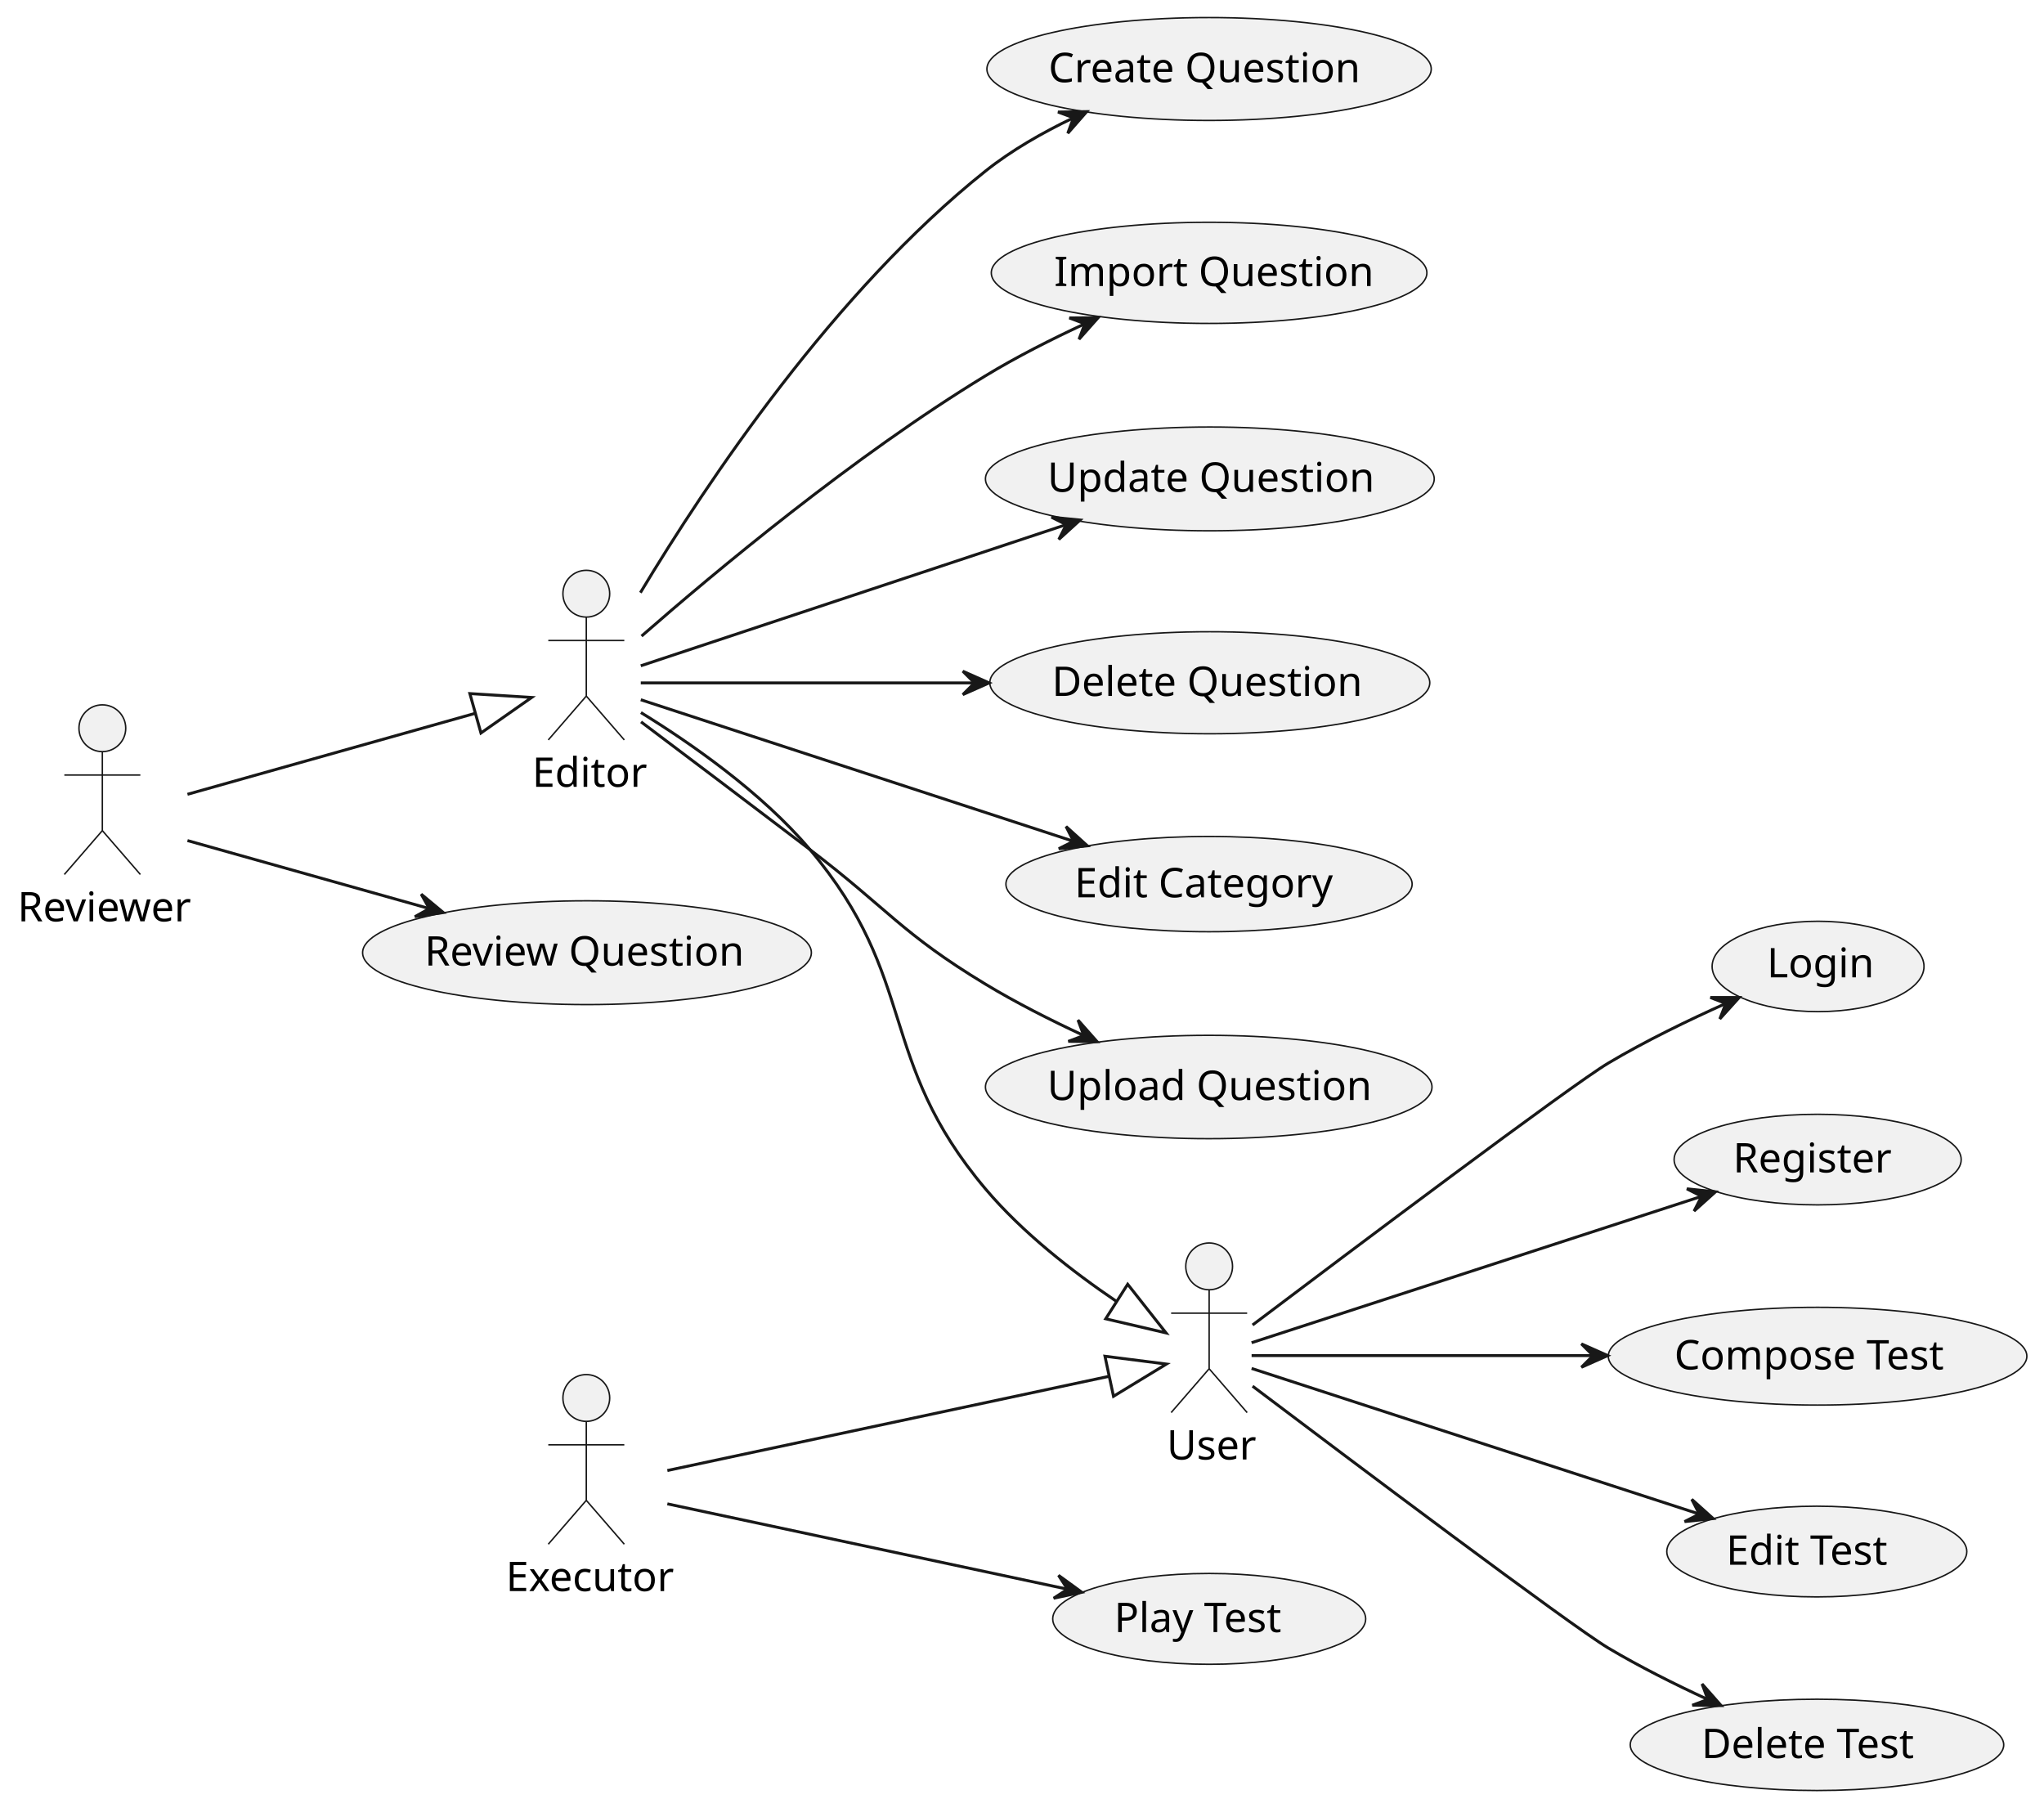
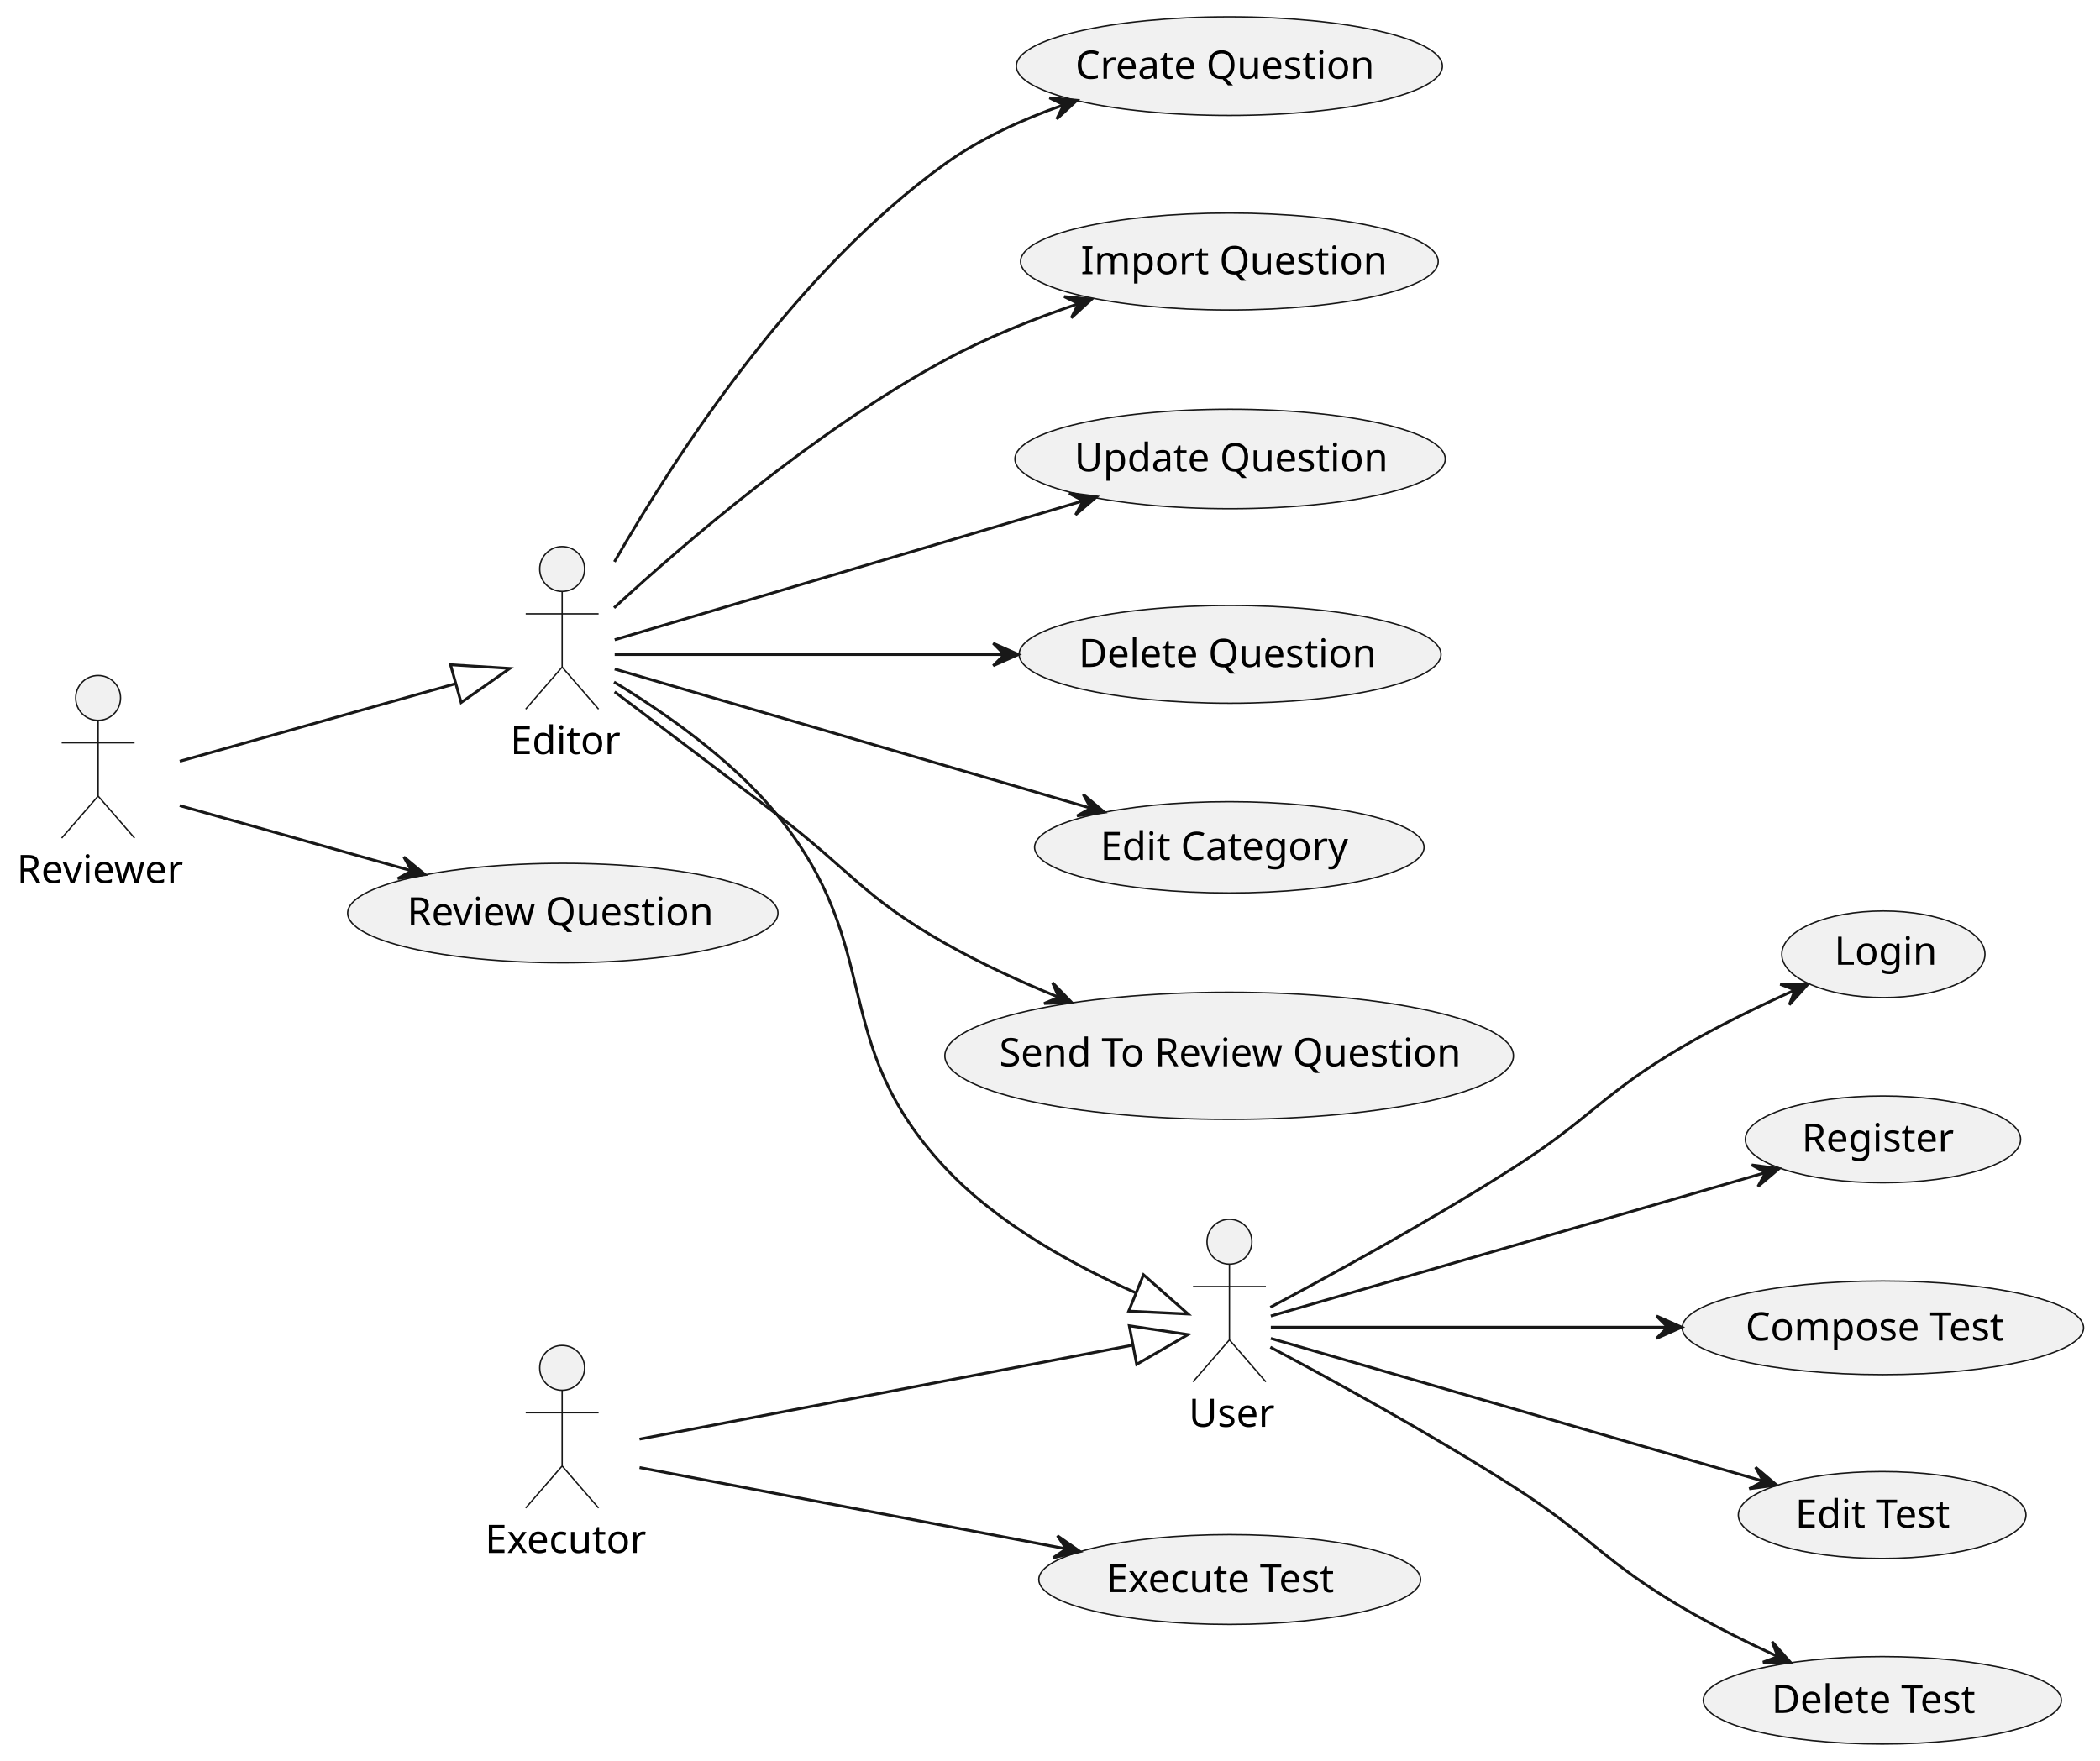
- <svg xmlns="http://www.w3.org/2000/svg" contentStyleType="text/css" height="618px" preserveAspectRatio="none" style="width:699px;height:618px;background:#FFFFFF;" version="1.1" viewBox="0 0 699 618" width="699px" zoomAndPan="magnify">
+ <svg xmlns="http://www.w3.org/2000/svg" contentStyleType="text/css" height="628px" preserveAspectRatio="none" style="width:749px;height:628px;background:#FFFFFF;" version="1.1" viewBox="0 0 749 628" width="749px" zoomAndPan="magnify">
  <defs />
  <g>
    <g id="elem_User">
-       <ellipse cx="413.5" cy="433" fill="#F1F1F1" rx="8" ry="8" style="stroke:#181818;stroke-width:0.5;" />
-       <path d="M413.5,441 L413.5,468 M400.5,449 L426.5,449 M413.5,468 L400.5,483 M413.5,468 L426.5,483 " fill="none" style="stroke:#181818;stroke-width:0.5;" />
-       <text fill="#000000" font-family="sans-serif" font-size="14" lengthAdjust="spacing" textLength="29" x="399" y="499.033">User</text>
+       <ellipse cx="438.5" cy="443" fill="#F1F1F1" rx="8" ry="8" style="stroke:#181818;stroke-width:0.5;" />
+       <path d="M438.5,451 L438.5,478 M425.5,459 L451.5,459 M438.5,478 L425.5,493 M438.5,478 L451.5,493 " fill="none" style="stroke:#181818;stroke-width:0.5;" />
+       <text fill="#000000" font-family="sans-serif" font-size="14" lengthAdjust="spacing" textLength="29" x="424" y="509.033">User</text>
    </g>
    <g id="elem_Editor">
      <ellipse cx="200.5" cy="203" fill="#F1F1F1" rx="8" ry="8" style="stroke:#181818;stroke-width:0.5;" />
      <path d="M200.5,211 L200.5,238 M187.5,219 L213.5,219 M200.5,238 L187.5,253 M200.5,238 L213.5,253 " fill="none" style="stroke:#181818;stroke-width:0.5;" />
      <text fill="#000000" font-family="sans-serif" font-size="14" lengthAdjust="spacing" textLength="37" x="182" y="269.033">Editor</text>
    </g>
    <g id="elem_Reviewer">
      <ellipse cx="35" cy="249" fill="#F1F1F1" rx="8" ry="8" style="stroke:#181818;stroke-width:0.5;" />
      <path d="M35,257 L35,284 M22,265 L48,265 M35,284 L22,299 M35,284 L48,299 " fill="none" style="stroke:#181818;stroke-width:0.5;" />
      <text fill="#000000" font-family="sans-serif" font-size="14" lengthAdjust="spacing" textLength="58" x="6" y="315.033">Reviewer</text>
    </g>
    <g id="elem_login">
-       <ellipse cx="621.734" cy="330.452" fill="#F1F1F1" rx="36.234" ry="15.452" style="stroke:#181818;stroke-width:0.5;" />
-       <text fill="#000000" font-family="sans-serif" font-size="14" lengthAdjust="spacing" textLength="35" x="604.234" y="334.18">Login</text>
+       <ellipse cx="671.734" cy="340.452" fill="#F1F1F1" rx="36.234" ry="15.452" style="stroke:#181818;stroke-width:0.5;" />
+       <text fill="#000000" font-family="sans-serif" font-size="14" lengthAdjust="spacing" textLength="35" x="654.234" y="344.18">Login</text>
    </g>
    <g id="elem_register">
-       <ellipse cx="621.593" cy="396.487" fill="#F1F1F1" rx="49.093" ry="15.487" style="stroke:#181818;stroke-width:0.5;" />
-       <text fill="#000000" font-family="sans-serif" font-size="14" lengthAdjust="spacing" textLength="53" x="592.638" y="400.881">Register</text>
+       <ellipse cx="671.593" cy="406.487" fill="#F1F1F1" rx="49.093" ry="15.487" style="stroke:#181818;stroke-width:0.5;" />
+       <text fill="#000000" font-family="sans-serif" font-size="14" lengthAdjust="spacing" textLength="53" x="642.638" y="410.881">Register</text>
    </g>
    <g id="elem_createQ">
-       <ellipse cx="413.476" cy="23.595" fill="#F1F1F1" rx="75.976" ry="17.595" style="stroke:#181818;stroke-width:0.5;" />
-       <text fill="#000000" font-family="sans-serif" font-size="14" lengthAdjust="spacing" textLength="104" x="358.547" y="28.096">Create Question</text>
+       <ellipse cx="438.476" cy="23.595" fill="#F1F1F1" rx="75.976" ry="17.595" style="stroke:#181818;stroke-width:0.5;" />
+       <text fill="#000000" font-family="sans-serif" font-size="14" lengthAdjust="spacing" textLength="104" x="383.547" y="28.096">Create Question</text>
    </g>
    <g id="elem_importQ">
-       <ellipse cx="413.481" cy="93.296" fill="#F1F1F1" rx="74.481" ry="17.296" style="stroke:#181818;stroke-width:0.5;" />
-       <text fill="#000000" font-family="sans-serif" font-size="14" lengthAdjust="spacing" textLength="100" x="360.481" y="97.813">Import Question</text>
+       <ellipse cx="438.481" cy="93.296" fill="#F1F1F1" rx="74.481" ry="17.296" style="stroke:#181818;stroke-width:0.5;" />
+       <text fill="#000000" font-family="sans-serif" font-size="14" lengthAdjust="spacing" textLength="100" x="385.481" y="97.813">Import Question</text>
    </g>
    <g id="elem_updateQ">
-       <ellipse cx="413.736" cy="163.747" fill="#F1F1F1" rx="76.736" ry="17.747" style="stroke:#181818;stroke-width:0.5;" />
-       <text fill="#000000" font-family="sans-serif" font-size="14" lengthAdjust="spacing" textLength="106" x="358.201" y="168.155">Update Question</text>
+       <ellipse cx="438.736" cy="163.747" fill="#F1F1F1" rx="76.736" ry="17.747" style="stroke:#181818;stroke-width:0.5;" />
+       <text fill="#000000" font-family="sans-serif" font-size="14" lengthAdjust="spacing" textLength="106" x="383.201" y="168.155">Update Question</text>
    </g>
    <g id="elem_deleteQ">
-       <ellipse cx="413.726" cy="233.445" fill="#F1F1F1" rx="75.226" ry="17.445" style="stroke:#181818;stroke-width:0.5;" />
-       <text fill="#000000" font-family="sans-serif" font-size="14" lengthAdjust="spacing" textLength="102" x="359.726" y="237.962">Delete Question</text>
+       <ellipse cx="438.726" cy="233.445" fill="#F1F1F1" rx="75.226" ry="17.445" style="stroke:#181818;stroke-width:0.5;" />
+       <text fill="#000000" font-family="sans-serif" font-size="14" lengthAdjust="spacing" textLength="102" x="384.726" y="237.962">Delete Question</text>
    </g>
    <g id="elem_composeT">
-       <ellipse cx="621.568" cy="463.714" fill="#F1F1F1" rx="71.568" ry="16.713" style="stroke:#181818;stroke-width:0.5;" />
-       <text fill="#000000" font-family="sans-serif" font-size="14" lengthAdjust="spacing" textLength="92" x="572.568" y="468.23">Compose Test</text>
+       <ellipse cx="671.568" cy="473.714" fill="#F1F1F1" rx="71.568" ry="16.713" style="stroke:#181818;stroke-width:0.5;" />
+       <text fill="#000000" font-family="sans-serif" font-size="14" lengthAdjust="spacing" textLength="92" x="622.568" y="478.23">Compose Test</text>
    </g>
    <g id="elem_editT">
-       <ellipse cx="621.303" cy="530.509" fill="#F1F1F1" rx="51.303" ry="15.509" style="stroke:#181818;stroke-width:0.5;" />
-       <text fill="#000000" font-family="sans-serif" font-size="14" lengthAdjust="spacing" textLength="56" x="590.303" y="535.025">Edit Test</text>
+       <ellipse cx="671.303" cy="540.509" fill="#F1F1F1" rx="51.303" ry="15.509" style="stroke:#181818;stroke-width:0.5;" />
+       <text fill="#000000" font-family="sans-serif" font-size="14" lengthAdjust="spacing" textLength="56" x="640.303" y="545.025">Edit Test</text>
    </g>
    <g id="elem_deleteT">
-       <ellipse cx="621.363" cy="596.609" fill="#F1F1F1" rx="63.863" ry="15.609" style="stroke:#181818;stroke-width:0.5;" />
-       <text fill="#000000" font-family="sans-serif" font-size="14" lengthAdjust="spacing" textLength="73" x="581.863" y="601.126">Delete Test</text>
+       <ellipse cx="671.363" cy="606.609" fill="#F1F1F1" rx="63.863" ry="15.609" style="stroke:#181818;stroke-width:0.5;" />
+       <text fill="#000000" font-family="sans-serif" font-size="14" lengthAdjust="spacing" textLength="73" x="631.863" y="611.126">Delete Test</text>
    </g>
-     <g id="elem_playT">
-       <ellipse cx="413.519" cy="553.53" fill="#F1F1F1" rx="53.519" ry="15.53" style="stroke:#181818;stroke-width:0.5;" />
-       <text fill="#000000" font-family="sans-serif" font-size="14" lengthAdjust="spacing" textLength="59" x="381.019" y="558.046">Play Test</text>
+     <g id="elem_execT">
+       <ellipse cx="438.589" cy="563.518" fill="#F1F1F1" rx="68.089" ry="16.018" style="stroke:#181818;stroke-width:0.5;" />
+       <text fill="#000000" font-family="sans-serif" font-size="14" lengthAdjust="spacing" textLength="82" x="394.589" y="568.034">Execute Test</text>
    </g>
    <g id="elem_editC">
-       <ellipse cx="413.457" cy="302.291" fill="#F1F1F1" rx="69.457" ry="16.291" style="stroke:#181818;stroke-width:0.5;" />
-       <text fill="#000000" font-family="sans-serif" font-size="14" lengthAdjust="spacing" textLength="86" x="367.457" y="306.808">Edit Category</text>
+       <ellipse cx="438.457" cy="302.291" fill="#F1F1F1" rx="69.457" ry="16.291" style="stroke:#181818;stroke-width:0.5;" />
+       <text fill="#000000" font-family="sans-serif" font-size="14" lengthAdjust="spacing" textLength="86" x="392.457" y="306.808">Edit Category</text>
    </g>
-     <g id="elem_uploadQ">
-       <ellipse cx="413.355" cy="371.671" fill="#F1F1F1" rx="76.355" ry="17.671" style="stroke:#181818;stroke-width:0.5;" />
-       <text fill="#000000" font-family="sans-serif" font-size="14" lengthAdjust="spacing" textLength="105" x="358.123" y="376.125">Upload Question</text>
+     <g id="elem_sendQ">
+       <ellipse cx="438.397" cy="376.68" fill="#F1F1F1" rx="101.397" ry="22.68" style="stroke:#181818;stroke-width:0.5;" />
+       <text fill="#000000" font-family="sans-serif" font-size="14" lengthAdjust="spacing" textLength="164" x="356.397" y="380.408">Send To Review Question</text>
    </g>
    <g id="elem_review">
      <ellipse cx="200.736" cy="325.747" fill="#F1F1F1" rx="76.736" ry="17.747" style="stroke:#181818;stroke-width:0.5;" />
      <text fill="#000000" font-family="sans-serif" font-size="14" lengthAdjust="spacing" textLength="106" x="145.201" y="330.156">Review Question</text>
    </g>
    <g id="elem_Executor">
-       <ellipse cx="200.5" cy="478" fill="#F1F1F1" rx="8" ry="8" style="stroke:#181818;stroke-width:0.5;" />
-       <path d="M200.5,486 L200.5,513 M187.5,494 L213.5,494 M200.5,513 L187.5,528 M200.5,513 L213.5,528 " fill="none" style="stroke:#181818;stroke-width:0.5;" />
-       <text fill="#000000" font-family="sans-serif" font-size="14" lengthAdjust="spacing" textLength="55" x="173" y="544.033">Executor</text>
+       <ellipse cx="200.5" cy="488" fill="#F1F1F1" rx="8" ry="8" style="stroke:#181818;stroke-width:0.5;" />
+       <path d="M200.5,496 L200.5,523 M187.5,504 L213.5,504 M200.5,523 L187.5,538 M200.5,523 L213.5,538 " fill="none" style="stroke:#181818;stroke-width:0.5;" />
+       <text fill="#000000" font-family="sans-serif" font-size="14" lengthAdjust="spacing" textLength="55" x="173" y="554.033">Executor</text>
    </g>
    <g id="link_Editor_User">
-       <path d="M219.18,243.64 C235.74,253.82 260.37,270.79 277,290.5 C314.43,334.87 299.57,362.13 337,406.5 C349.66,421.51 366.96,434.93 381.8,444.97 " fill="none" id="Editor-to-User" style="stroke:#181818;stroke-width:1.0;" />
-       <polygon fill="none" points="385.64,439.11,398.76,455.75,378.12,450.93,385.64,439.11" style="stroke:#181818;stroke-width:1.0;" />
+       <path d="M219.01,243.32 C235.68,253.39 260.6,270.39 277,290.5 C316.21,338.56 294.74,371.1 337,416.5 C355.86,436.76 383.58,451.73 405.13,461.24 " fill="none" id="Editor-to-User" style="stroke:#181818;stroke-width:1.0;" />
+       <polygon fill="none" points="407.85,454.79,423.75,468.79,402.58,467.76,407.85,454.79" style="stroke:#181818;stroke-width:1.0;" />
    </g>
    <g id="link_Reviewer_Editor">
      <path d="M64.11,271.59 C91.29,263.94 132.64,252.31 162.49,243.91 " fill="none" id="Reviewer-to-Editor" style="stroke:#181818;stroke-width:1.0;" />
      <polygon fill="none" points="160.68,237.15,181.83,238.47,164.47,250.63,160.68,237.15" style="stroke:#181818;stroke-width:1.0;" />
    </g>
    <g id="link_Executor_User">
-       <path d="M228.22,502.8 C266.67,494.6 337.56,479.48 379.32,470.58 " fill="none" id="Executor-to-User" style="stroke:#181818;stroke-width:1.0;" />
-       <polygon fill="none" points="377.87,463.73,398.89,466.4,380.79,477.42,377.87,463.73" style="stroke:#181818;stroke-width:1.0;" />
+       <path d="M228.11,513.43 C271.31,505.19 356.62,488.92 403.92,479.9 " fill="none" id="Executor-to-User" style="stroke:#181818;stroke-width:1.0;" />
+       <polygon fill="none" points="402.78,472.99,423.74,476.12,405.41,486.75,402.78,472.99" style="stroke:#181818;stroke-width:1.0;" />
    </g>
    <g id="link_Editor_createQ">
-       <path d="M219,202.65 C241.92,164.53 285.32,99.7 337,58.5 C345.92,51.39 356.51,45.34 366.9,40.37 " fill="none" id="Editor-to-createQ" style="stroke:#181818;stroke-width:1.0;" />
-       <polygon fill="#181818" points="371.65,38.16,361.802,38.306,367.111,40.258,365.159,45.567,371.65,38.16" style="stroke:#181818;stroke-width:1.0;" />
+       <path d="M219.15,200.43 C241.62,161.3 283.97,96.64 337,58.5 C349.53,49.49 364.59,42.63 379.19,37.48 " fill="none" id="Editor-to-createQ" style="stroke:#181818;stroke-width:1.0;" />
+       <polygon fill="#181818" points="384.12,35.8,374.311,34.913,379.387,37.411,376.889,42.487,384.12,35.8" style="stroke:#181818;stroke-width:1.0;" />
    </g>
    <g id="link_Editor_importQ">
-       <path d="M219.39,217.5 C244.45,195.6 292,155.88 337,128.5 C347.58,122.06 359.55,116.01 370.78,110.8 " fill="none" id="Editor-to-importQ" style="stroke:#181818;stroke-width:1.0;" />
-       <polygon fill="#181818" points="375.54,108.63,365.692,108.713,370.988,110.699,369.002,115.996,375.54,108.63" style="stroke:#181818;stroke-width:1.0;" />
+       <path d="M219.02,216.85 C243.65,194.2 290.7,153.62 337,128.5 C351.79,120.47 368.78,113.73 384.53,108.37 " fill="none" id="Editor-to-importQ" style="stroke:#181818;stroke-width:1.0;" />
+       <polygon fill="#181818" points="389.37,106.75,379.565,105.819,384.63,108.34,382.109,113.404,389.37,106.75" style="stroke:#181818;stroke-width:1.0;" />
    </g>
    <g id="link_Editor_updateQ">
-       <path d="M219.13,227.65 C250.76,217.16 318.17,194.8 364.41,179.45 " fill="none" id="Editor-to-updateQ" style="stroke:#181818;stroke-width:1.0;" />
-       <polygon fill="#181818" points="369.38,177.81,359.579,176.844,364.634,179.383,362.095,184.438,369.38,177.81" style="stroke:#181818;stroke-width:1.0;" />
+       <path d="M219.24,228.24 C254.23,217.86 333.34,194.39 386.08,178.75 " fill="none" id="Editor-to-updateQ" style="stroke:#181818;stroke-width:1.0;" />
+       <polygon fill="#181818" points="391.1,177.26,381.332,176.001,386.309,178.69,383.62,183.667,391.1,177.26" style="stroke:#181818;stroke-width:1.0;" />
    </g>
    <g id="link_Editor_deleteQ">
-       <path d="M219.13,233.5 C244.16,233.5 291.59,233.5 333.22,233.5 " fill="none" id="Editor-to-deleteQ" style="stroke:#181818;stroke-width:1.0;" />
-       <polygon fill="#181818" points="338.26,233.5,329.26,229.5,333.26,233.5,329.26,237.5,338.26,233.5" style="stroke:#181818;stroke-width:1.0;" />
+       <path d="M219.24,233.5 C248.46,233.5 308.45,233.5 358.16,233.5 " fill="none" id="Editor-to-deleteQ" style="stroke:#181818;stroke-width:1.0;" />
+       <polygon fill="#181818" points="363.24,233.5,354.24,229.5,358.24,233.5,354.24,237.5,363.24,233.5" style="stroke:#181818;stroke-width:1.0;" />
    </g>
-     <g id="link_Editor_uploadQ">
-       <path d="M219.22,246.82 C234.54,258.35 257.26,275.48 277,290.5 C303.74,310.85 308.25,319.11 337,336.5 C347.49,342.85 359.33,348.83 370.46,354 " fill="none" id="Editor-to-uploadQ" style="stroke:#181818;stroke-width:1.0;" />
-       <polygon fill="#181818" points="375.18,356.16,368.651,348.787,370.631,354.086,365.332,356.066,375.18,356.16" style="stroke:#181818;stroke-width:1.0;" />
+     <g id="link_Editor_sendQ">
+       <path d="M219.22,246.82 C234.54,258.35 257.26,275.48 277,290.5 C303.74,310.85 307.78,319.91 337,336.5 C349.58,343.64 363.69,350.11 377.27,355.66 " fill="none" id="Editor-to-sendQ" style="stroke:#181818;stroke-width:1.0;" />
+       <polygon fill="#181818" points="382.25,357.66,375.398,350.585,377.613,355.791,372.407,358.005,382.25,357.66" style="stroke:#181818;stroke-width:1.0;" />
    </g>
    <g id="link_User_login">
-       <path d="M428.35,453.04 C460.28,428.95 537.31,371.05 550,363.5 C562.72,355.93 577.47,348.8 590.17,343.11 " fill="none" id="User-to-login" style="stroke:#181818;stroke-width:1.0;" />
-       <polygon fill="#181818" points="594.75,341.08,584.901,341.074,590.18,343.108,588.146,348.387,594.75,341.08" style="stroke:#181818;stroke-width:1.0;" />
+       <path d="M453.1,466.38 C472.67,456 509.75,435.84 540,416.5 C567.64,398.83 571.69,390.08 600,373.5 C612.77,366.02 627.53,358.9 640.22,353.2 " fill="none" id="User-to-login" style="stroke:#181818;stroke-width:1.0;" />
+       <polygon fill="#181818" points="644.8,351.16,634.951,351.154,640.23,353.188,638.196,358.467,644.8,351.16" style="stroke:#181818;stroke-width:1.0;" />
    </g>
    <g id="link_User_register">
-       <path d="M428.02,459.1 C458.76,449.1 534.88,424.35 581.66,409.13 " fill="none" id="User-to-register" style="stroke:#181818;stroke-width:1.0;" />
-       <polygon fill="#181818" points="586.66,407.51,576.865,406.482,581.904,409.053,579.333,414.091,586.66,407.51" style="stroke:#181818;stroke-width:1.0;" />
+       <path d="M453.26,469.51 C487.32,459.63 576.64,433.72 629.54,418.38 " fill="none" id="User-to-register" style="stroke:#181818;stroke-width:1.0;" />
+       <polygon fill="#181818" points="634.54,416.93,624.78,415.61,629.74,418.33,627.02,423.29,634.54,416.93" style="stroke:#181818;stroke-width:1.0;" />
    </g>
    <g id="link_User_composeT">
-       <path d="M428.02,463.5 C451.5,463.5 501.45,463.5 544.58,463.5 " fill="none" id="User-to-composeT" style="stroke:#181818;stroke-width:1.0;" />
-       <polygon fill="#181818" points="549.8,463.5,540.8,459.5,544.8,463.5,540.8,467.5,549.8,463.5" style="stroke:#181818;stroke-width:1.0;" />
+       <path d="M453.26,473.5 C480.58,473.5 543.47,473.5 594.59,473.5 " fill="none" id="User-to-composeT" style="stroke:#181818;stroke-width:1.0;" />
+       <polygon fill="#181818" points="599.81,473.5,590.81,469.5,594.81,473.5,590.81,477.5,599.81,473.5" style="stroke:#181818;stroke-width:1.0;" />
    </g>
    <g id="link_User_editT">
-       <path d="M428.02,467.9 C458.59,477.84 534.03,502.38 580.87,517.61 " fill="none" id="User-to-editT" style="stroke:#181818;stroke-width:1.0;" />
-       <polygon fill="#181818" points="585.88,519.24,578.553,512.659,581.124,517.697,576.085,520.268,585.88,519.24" style="stroke:#181818;stroke-width:1.0;" />
+       <path d="M453.26,477.49 C487.13,487.32 575.65,512.99 628.66,528.36 " fill="none" id="User-to-editT" style="stroke:#181818;stroke-width:1.0;" />
+       <polygon fill="#181818" points="633.67,529.82,626.15,523.46,628.87,528.42,623.91,531.14,633.67,529.82" style="stroke:#181818;stroke-width:1.0;" />
    </g>
    <g id="link_User_deleteT">
-       <path d="M428.35,473.96 C460.28,498.05 537.31,555.95 550,563.5 C560.67,569.85 572.76,575.89 583.88,581.03 " fill="none" id="User-to-deleteT" style="stroke:#181818;stroke-width:1.0;" />
-       <polygon fill="#181818" points="588.58,583.17,582.07,575.78,584.036,581.084,578.732,583.05,588.58,583.17" style="stroke:#181818;stroke-width:1.0;" />
+       <path d="M453.1,480.62 C472.67,491 509.75,511.16 540,530.5 C567.64,548.17 571.69,556.92 600,573.5 C610.71,579.77 622.82,585.8 633.93,590.94 " fill="none" id="User-to-deleteT" style="stroke:#181818;stroke-width:1.0;" />
+       <polygon fill="#181818" points="638.63,593.09,632.092,585.724,634.078,591.021,628.782,593.007,638.63,593.09" style="stroke:#181818;stroke-width:1.0;" />
    </g>
-     <g id="link_Executor_playT">
-       <path d="M228.22,514.2 C262.54,521.52 322.68,534.34 364.9,543.35 " fill="none" id="Executor-to-playT" style="stroke:#181818;stroke-width:1.0;" />
-       <polygon fill="#181818" points="369.96,544.43,361.99,538.644,365.07,543.389,360.325,546.469,369.96,544.43" style="stroke:#181818;stroke-width:1.0;" />
+     <g id="link_Executor_execT">
+       <path d="M228.11,523.57 C264.82,530.57 331.94,543.37 380.31,552.59 " fill="none" id="Executor-to-execT" style="stroke:#181818;stroke-width:1.0;" />
+       <polygon fill="#181818" points="385.22,553.53,377.138,547.902,380.31,552.585,375.626,555.757,385.22,553.53" style="stroke:#181818;stroke-width:1.0;" />
    </g>
    <g id="link_Editor_editC">
-       <path d="M219.13,239.26 C251.33,249.8 320.62,272.45 366.9,287.59 " fill="none" id="Editor-to-editC" style="stroke:#181818;stroke-width:1.0;" />
-       <polygon fill="#181818" points="371.87,289.21,364.567,282.602,367.12,287.65,362.071,290.203,371.87,289.21" style="stroke:#181818;stroke-width:1.0;" />
+       <path d="M219.24,238.69 C254.86,249.1 336.17,272.87 388.87,288.28 " fill="none" id="Editor-to-editC" style="stroke:#181818;stroke-width:1.0;" />
+       <polygon fill="#181818" points="393.88,289.75,386.36,283.39,389.08,288.35,384.12,291.07,393.88,289.75" style="stroke:#181818;stroke-width:1.0;" />
    </g>
    <g id="link_Reviewer_review">
      <path d="M64.11,287.41 C86.71,293.77 119.12,302.88 146.56,310.6 " fill="none" id="Reviewer-to-review" style="stroke:#181818;stroke-width:1.0;" />
      <polygon fill="#181818" points="151.62,312.03,144.043,305.738,146.808,310.673,141.872,313.438,151.62,312.03" style="stroke:#181818;stroke-width:1.0;" />
    </g>
  </g>
</svg>
